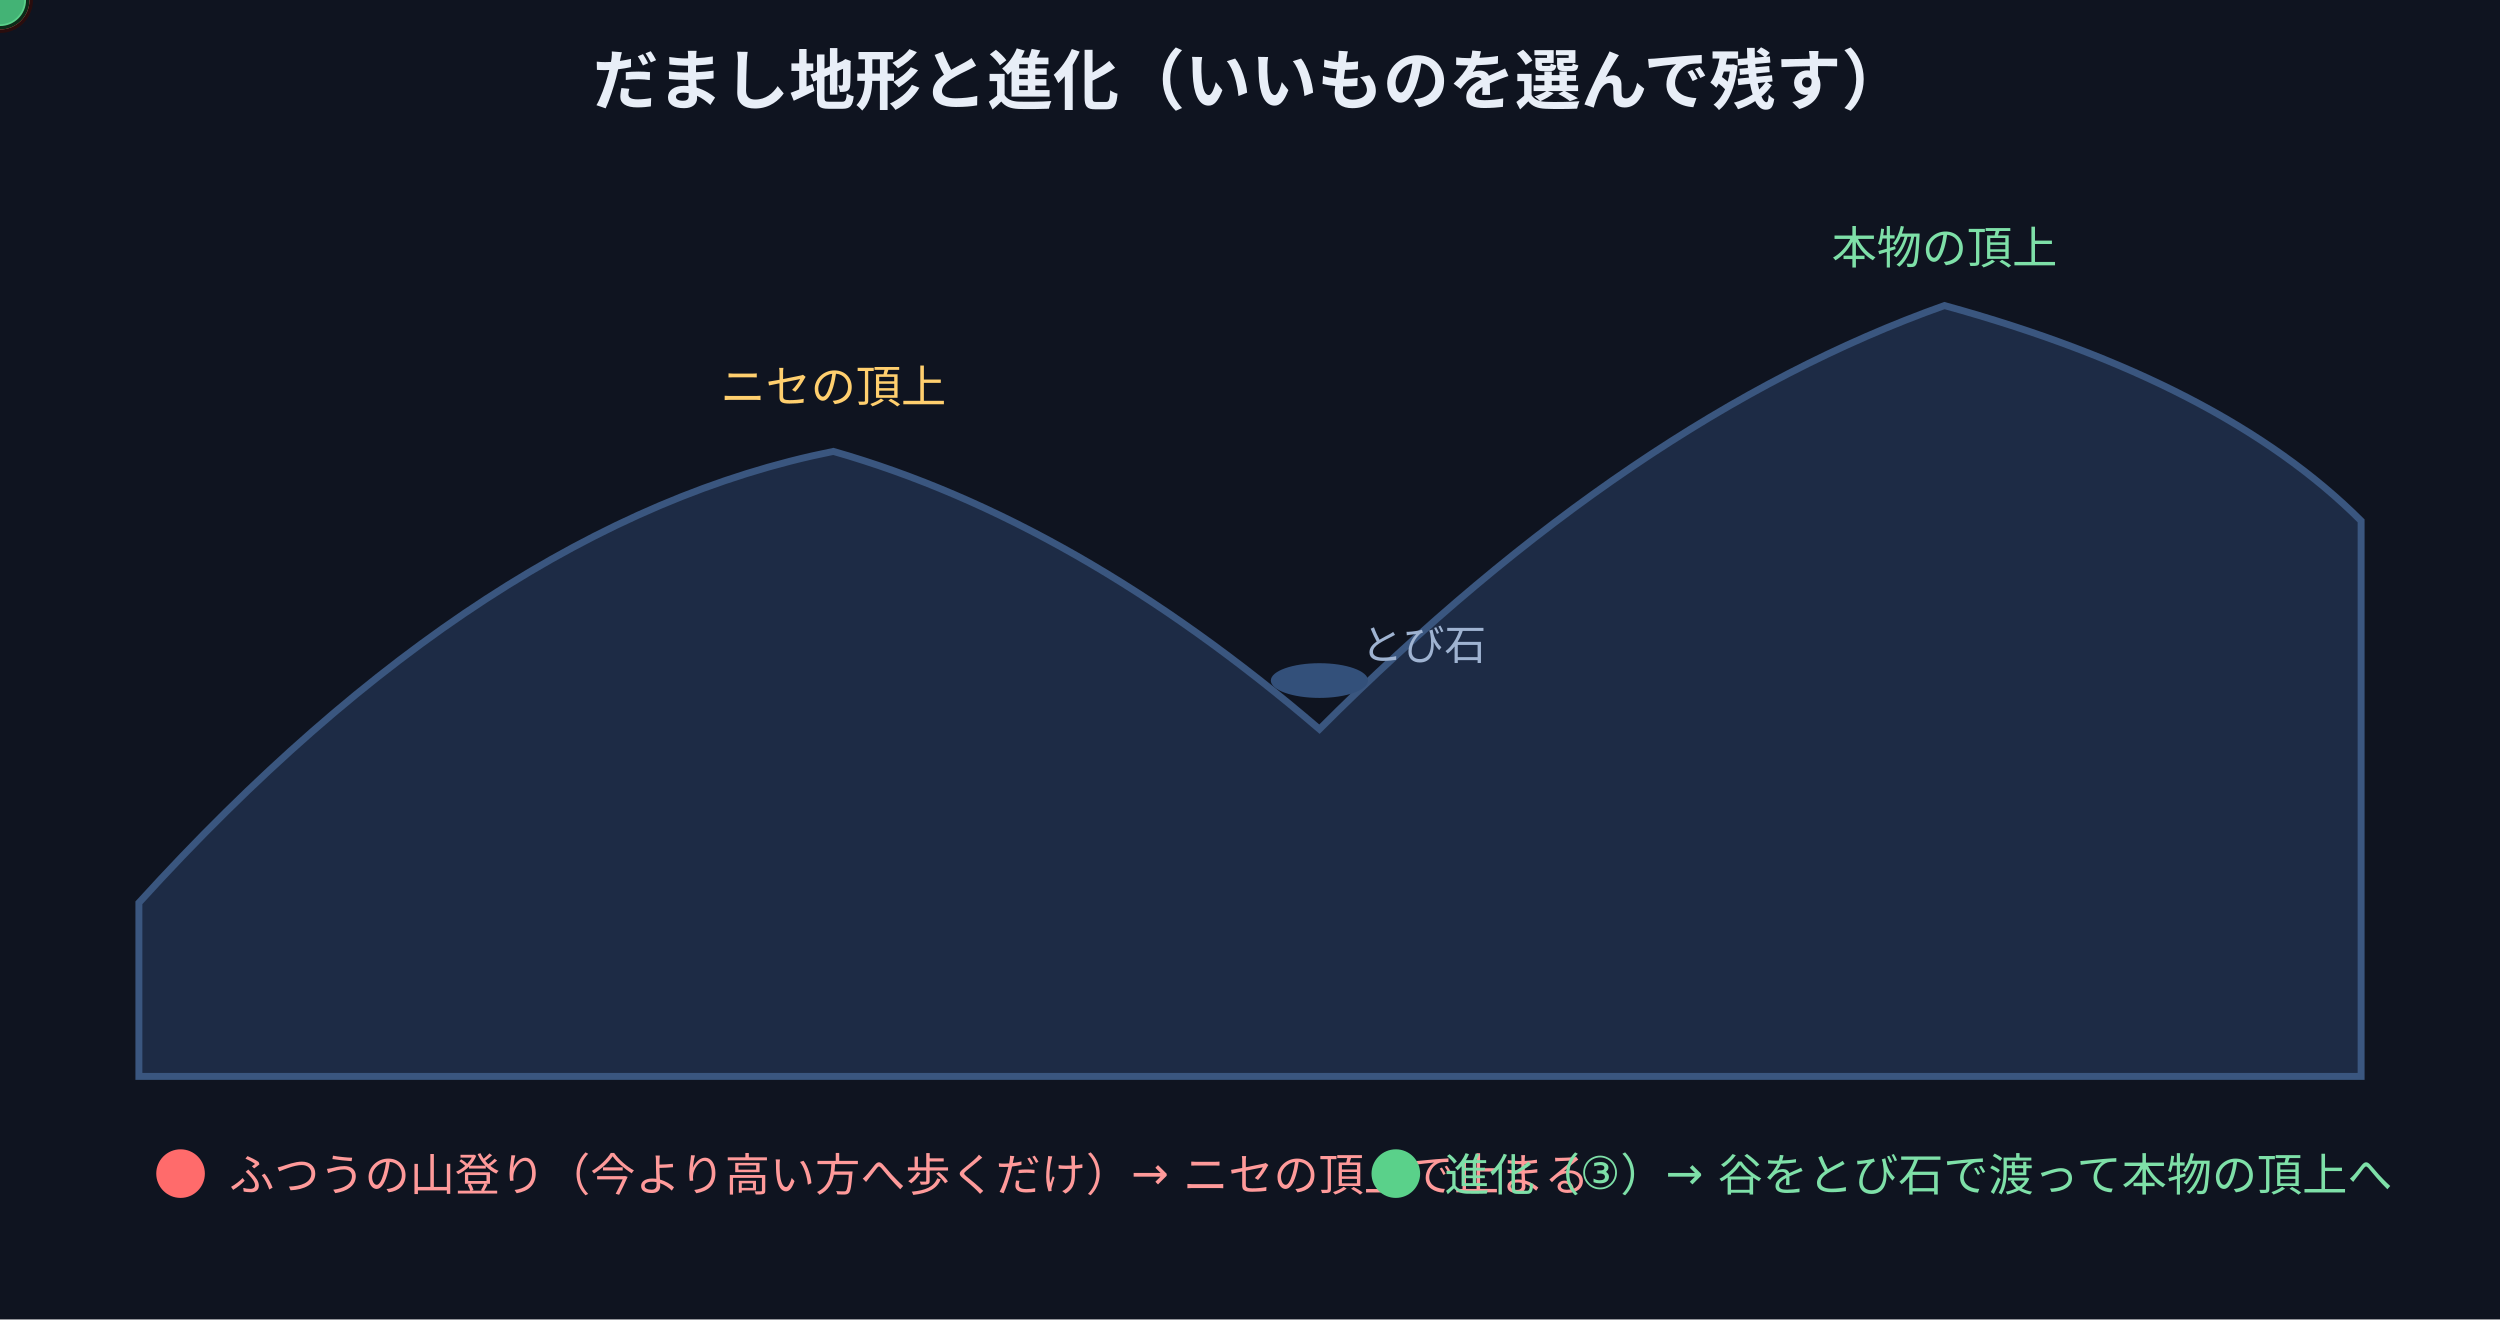
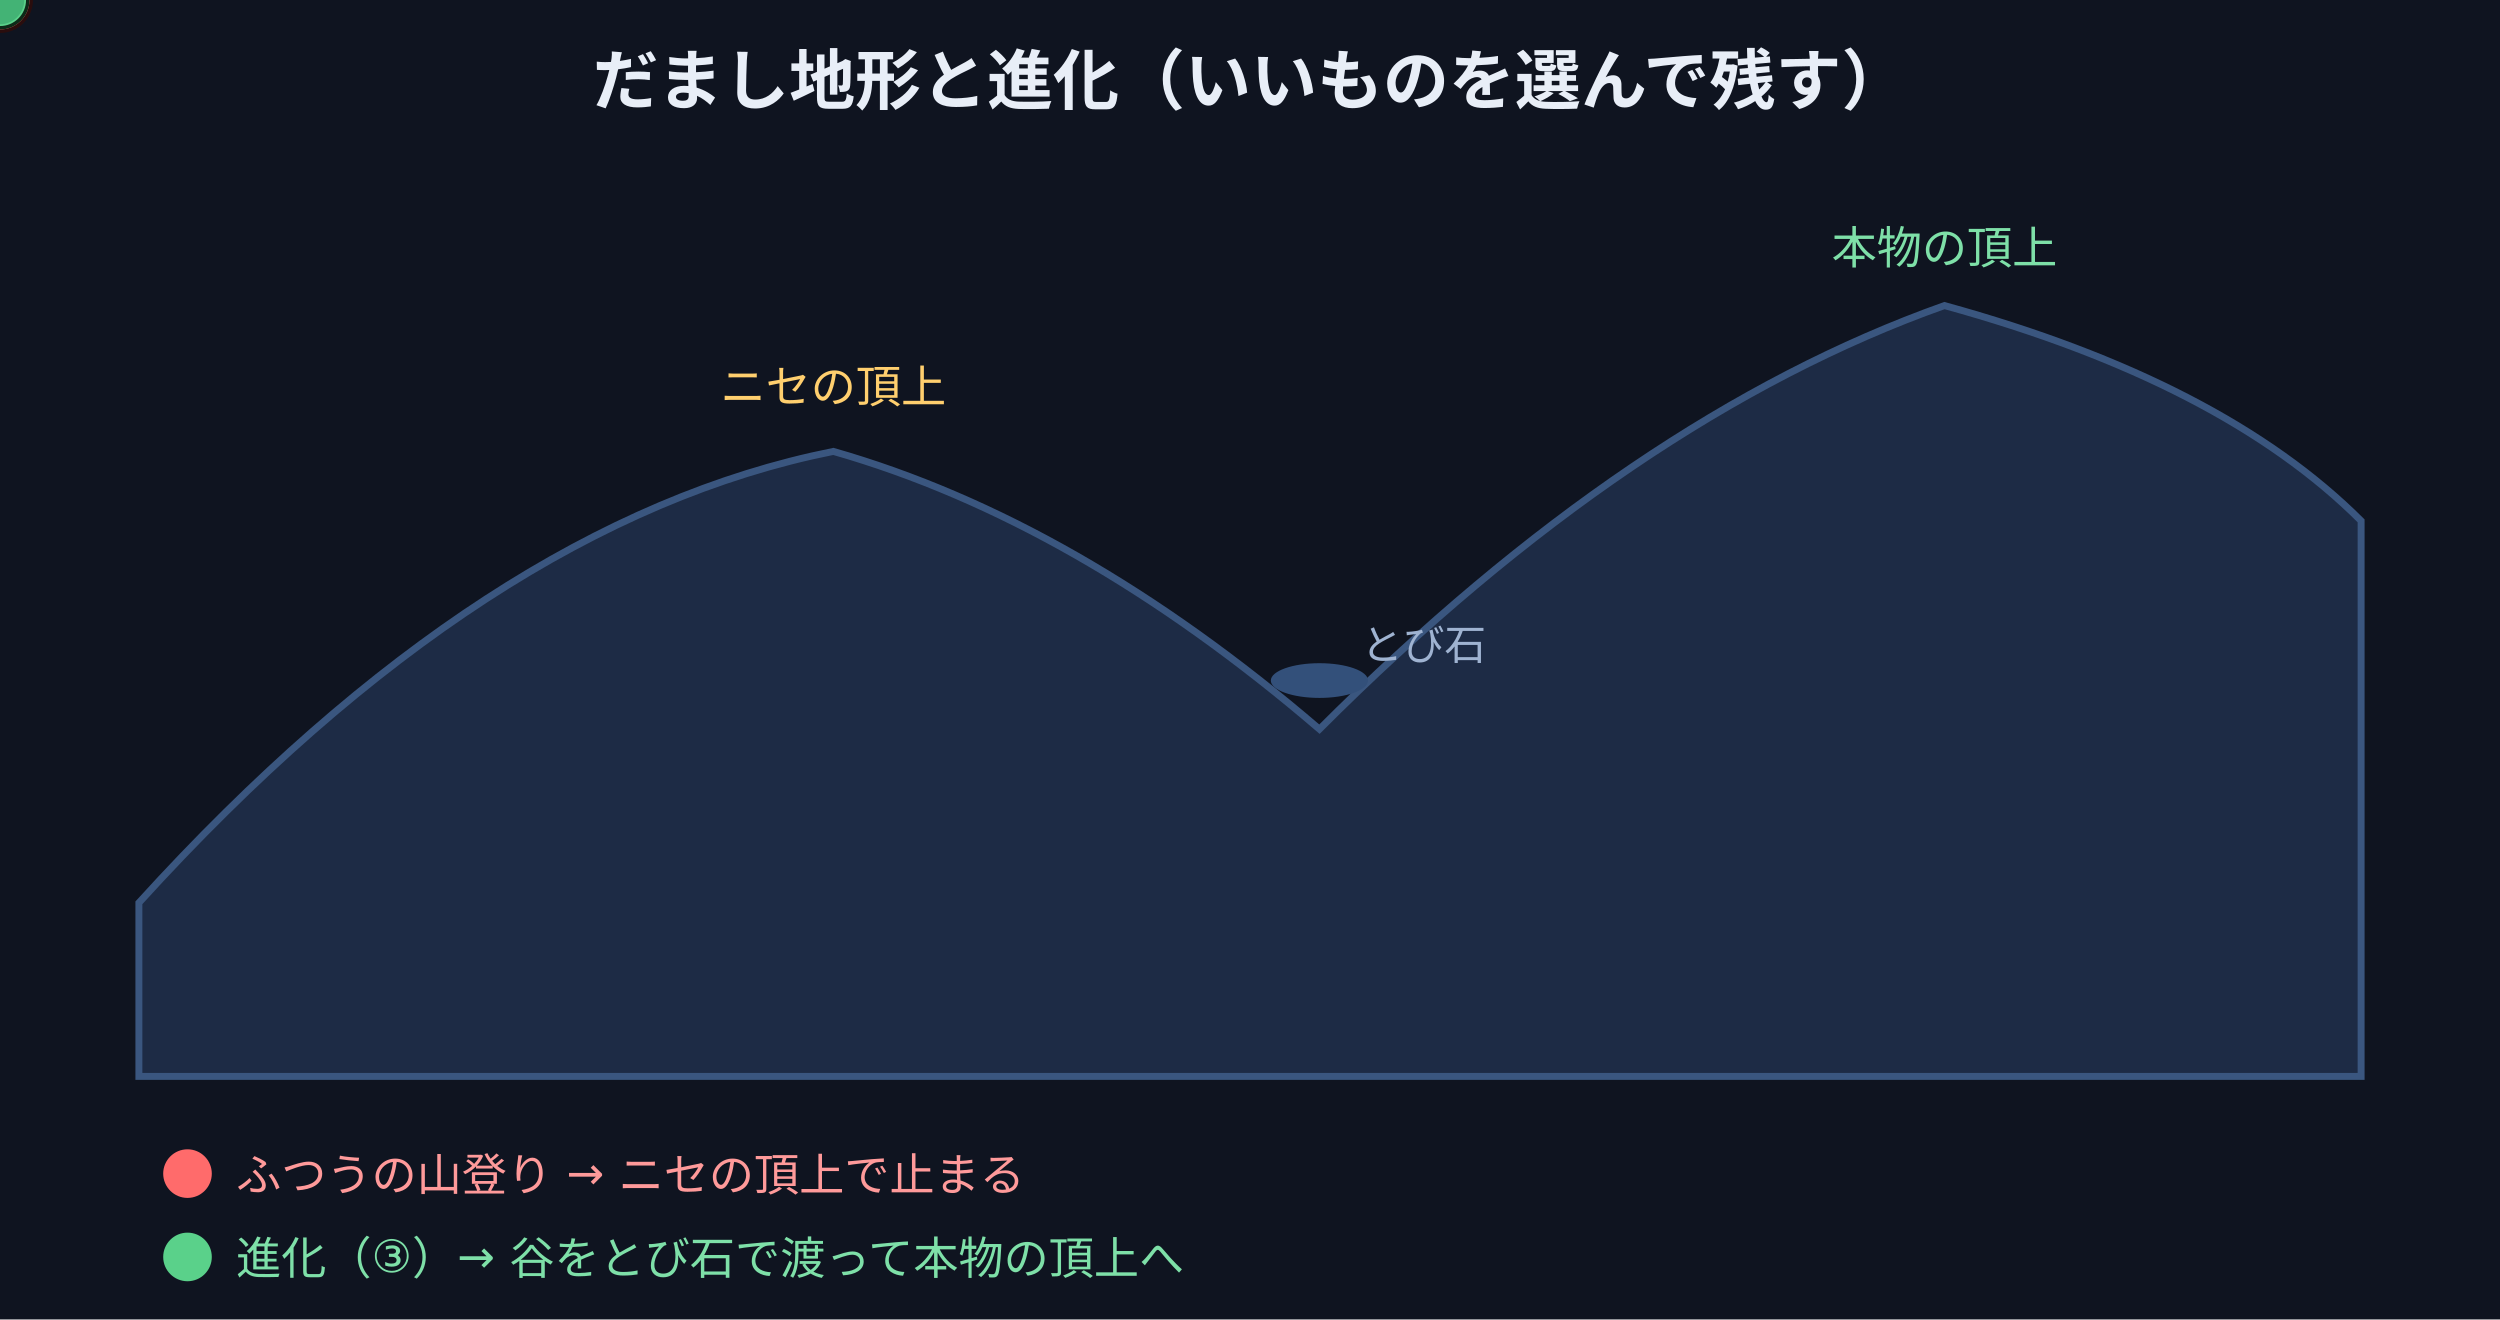
<svg xmlns="http://www.w3.org/2000/svg" viewBox="0 0 720 380" font-family="sans-serif" role="img" aria-label="だまし地形と進化">
  <rect width="720" height="380" fill="#0f1420" />
  <text x="360" y="30" fill="#e8eef7" font-size="19" text-anchor="middle" font-weight="bold">だまし地形と進化（いいものを選んで残す）</text>
  <path d="M40,310 L40,260 Q140,150 240,130 Q310,150 380,210 Q470,120 560,88 Q640,110 680,150 L680,310 Z" fill="#1d2b45" stroke="#3a567f" stroke-width="2" />
  <ellipse cx="380" cy="196" rx="14" ry="5" fill="#33507a" />
  <text x="240" y="116" fill="#ffcf6e" font-size="13" text-anchor="middle">ニセの頂上</text>
  <text x="392" y="190" fill="#9fb3d1" font-size="12">とび石</text>
  <text x="560" y="76" fill="#7ee0a8" font-size="13" text-anchor="middle">本物の頂上</text>
  <circle r="9" fill="#ff6b6b" stroke="#2a0d0d" stroke-width="1">
    <animate attributeName="cx" dur="9s" repeatCount="indefinite" values="40;140;240;240;240;240;40" keyTimes="0;0.14;0.3;0.55;0.9;0.96;1" />
    <animate attributeName="cy" dur="9s" repeatCount="indefinite" values="260;185;128;128;128;128;260" keyTimes="0;0.14;0.3;0.55;0.9;0.96;1" />
  </circle>
  <circle r="8" fill="#5ad18a" stroke="#0c2a18" stroke-width="1">
    <animate attributeName="cx" dur="9s" repeatCount="indefinite" values="240;240;312;380;470;560;560;240" keyTimes="0;0.32;0.42;0.52;0.62;0.72;0.95;1" />
    <animate attributeName="cy" dur="9s" repeatCount="indefinite" values="128;128;104;188;100;88;88;128" keyTimes="0;0.32;0.42;0.52;0.62;0.72;0.95;1" />
  </circle>
  <circle r="7" fill="#3fae71" opacity="0.85">
    <animate attributeName="cx" dur="9s" repeatCount="indefinite" values="240;240;300;380;460;560;560;240" keyTimes="0;0.38;0.48;0.58;0.68;0.78;0.95;1" />
    <animate attributeName="cy" dur="9s" repeatCount="indefinite" values="138;138;112;196;108;96;96;138" keyTimes="0;0.38;0.48;0.58;0.68;0.78;0.95;1" />
  </circle>
-   <circle cx="52" cy="338" r="7" fill="#ff6b6b" />
-   <text x="66" y="343" fill="#ff9a9a" font-size="13">ふつうの山登り（今より高い方へ歩くだけ）→ ニセの頂上で止まる</text>
-   <circle cx="402" cy="338" r="7" fill="#5ad18a" />
-   <text x="416" y="343" fill="#7ee0a8" font-size="13">進化（③）→ 谷をとび石で渡って本物の頂上へ</text>
+   <circle cx="54" cy="338" r="7" fill="#ff6b6b" />
+   <text x="68" y="343" fill="#ff9a9a" font-size="13">ふつうの山登り → ニセの頂上で止まる</text>
+   <circle cx="54" cy="362" r="7" fill="#5ad18a" />
+   <text x="68" y="367" fill="#7ee0a8" font-size="13">進化（③）→ 谷をとび石で渡って本物の頂上へ</text>
</svg>
